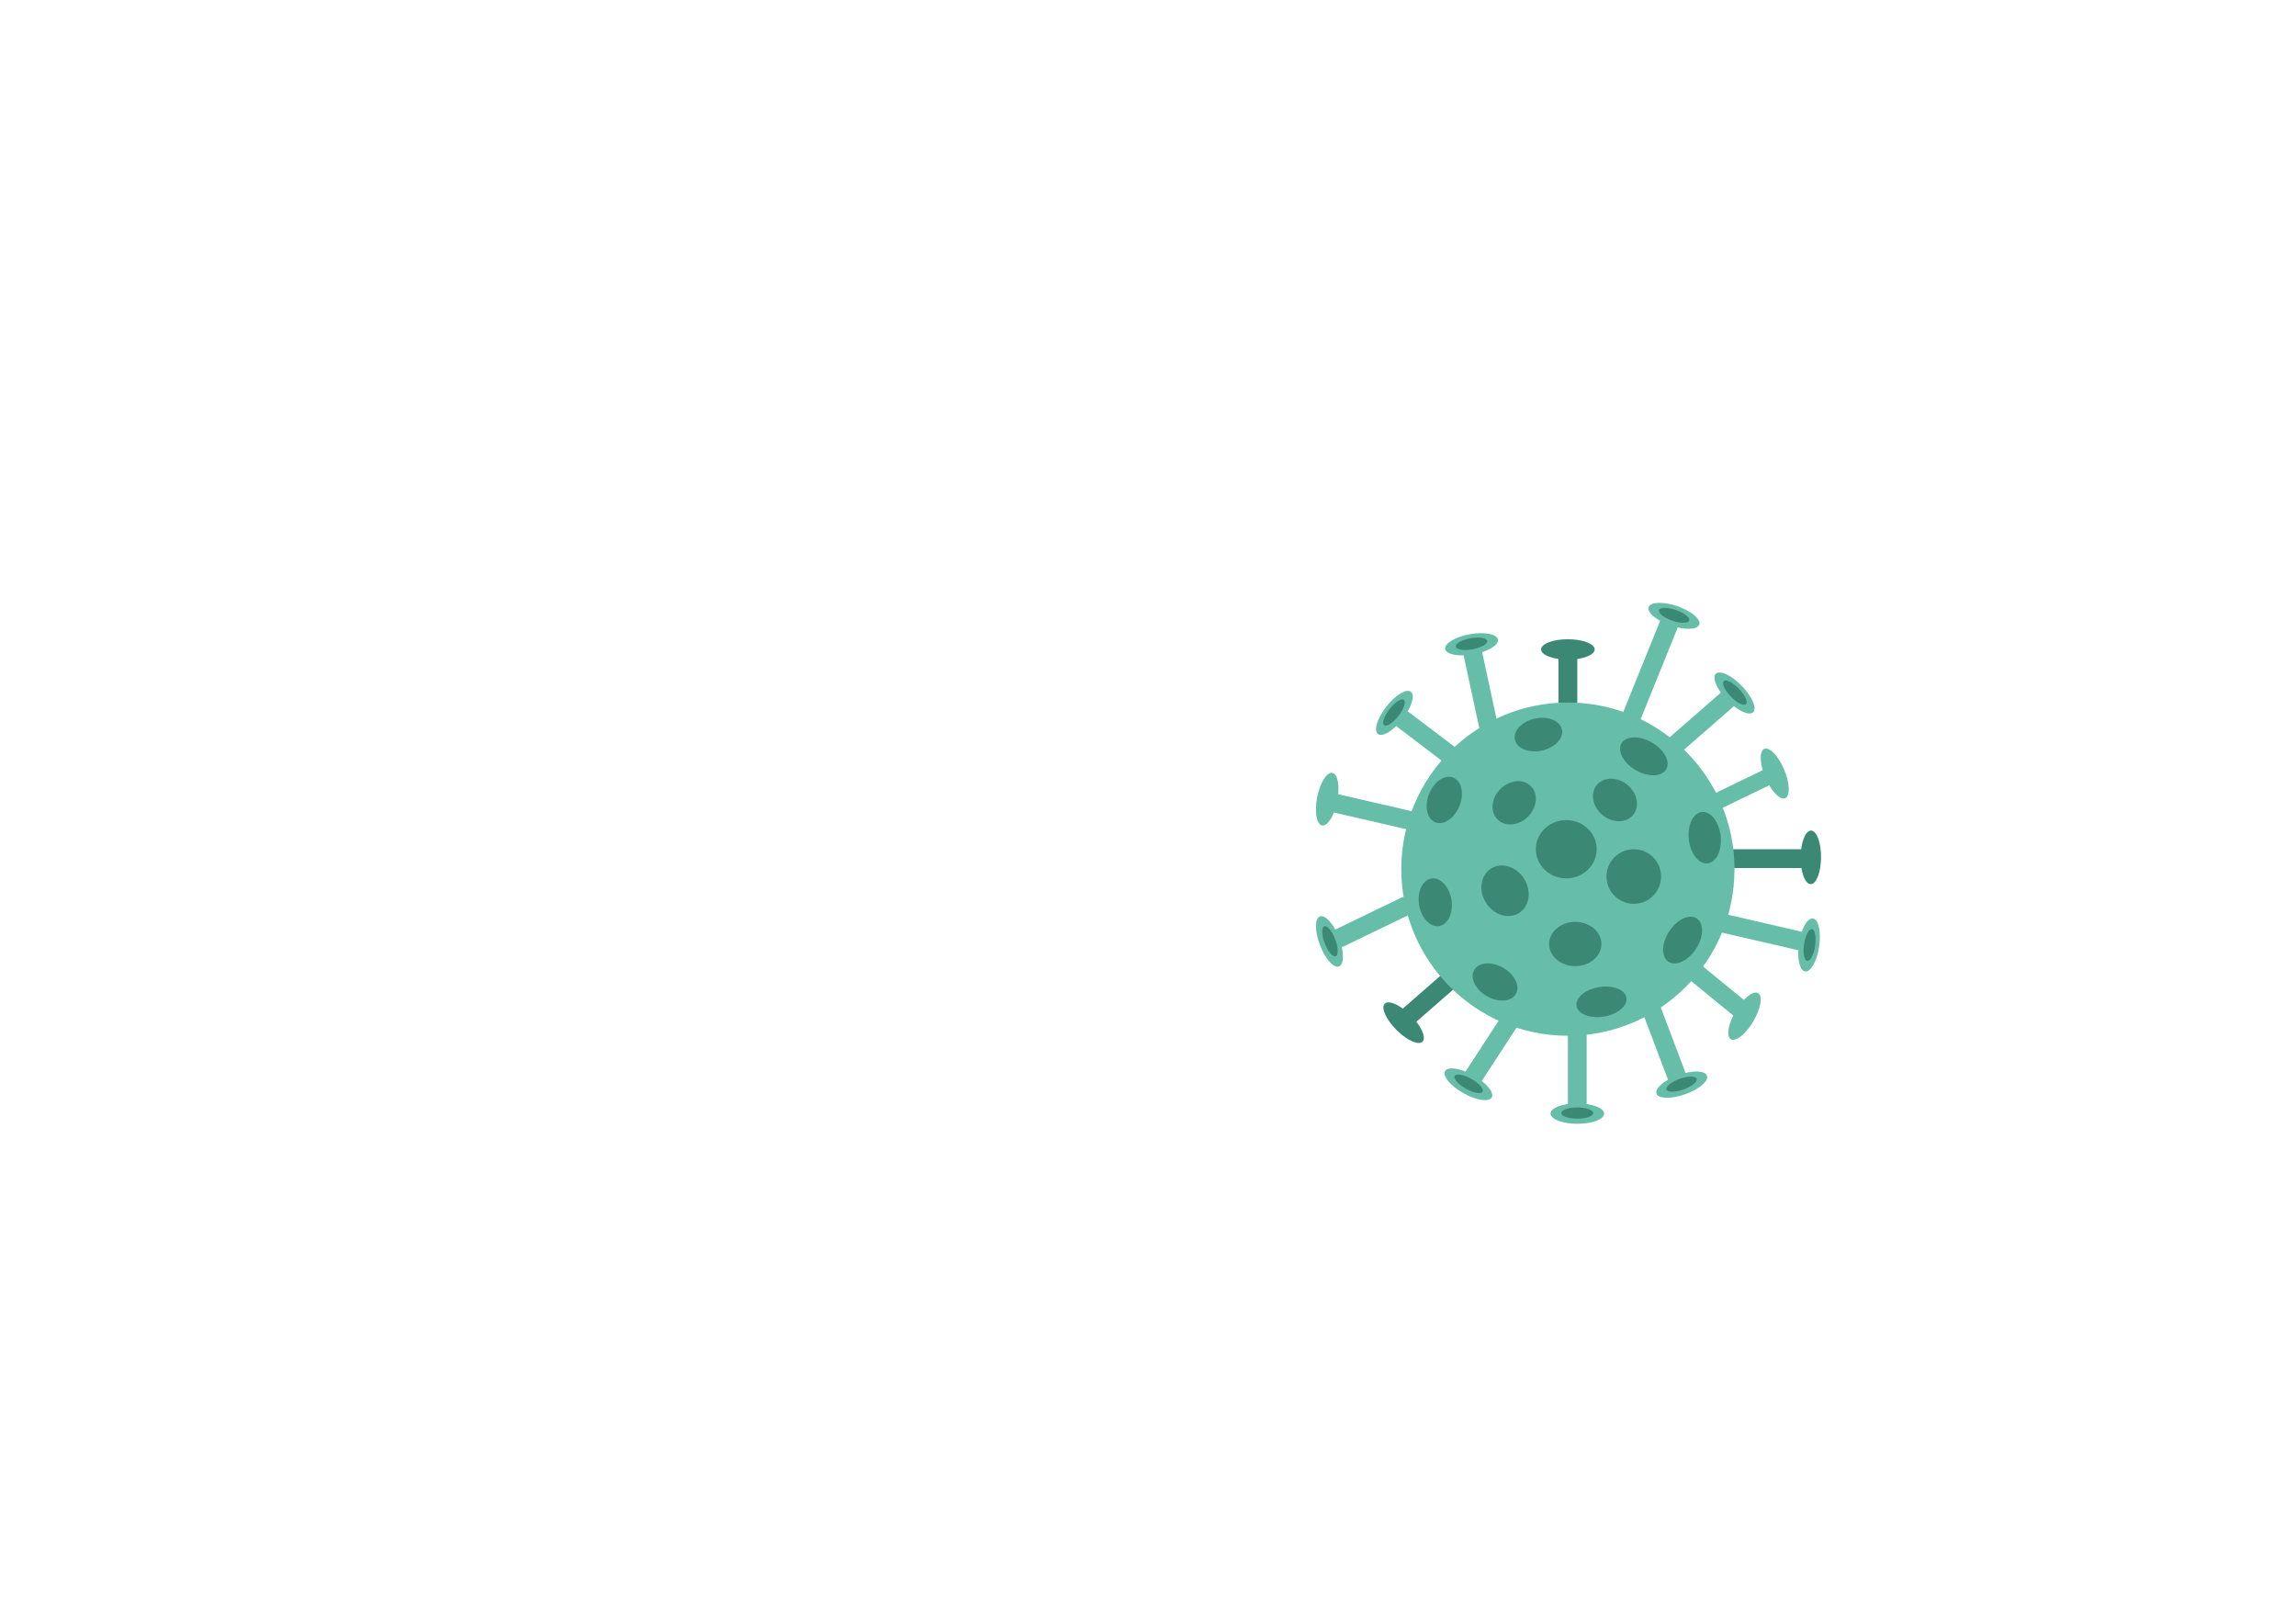
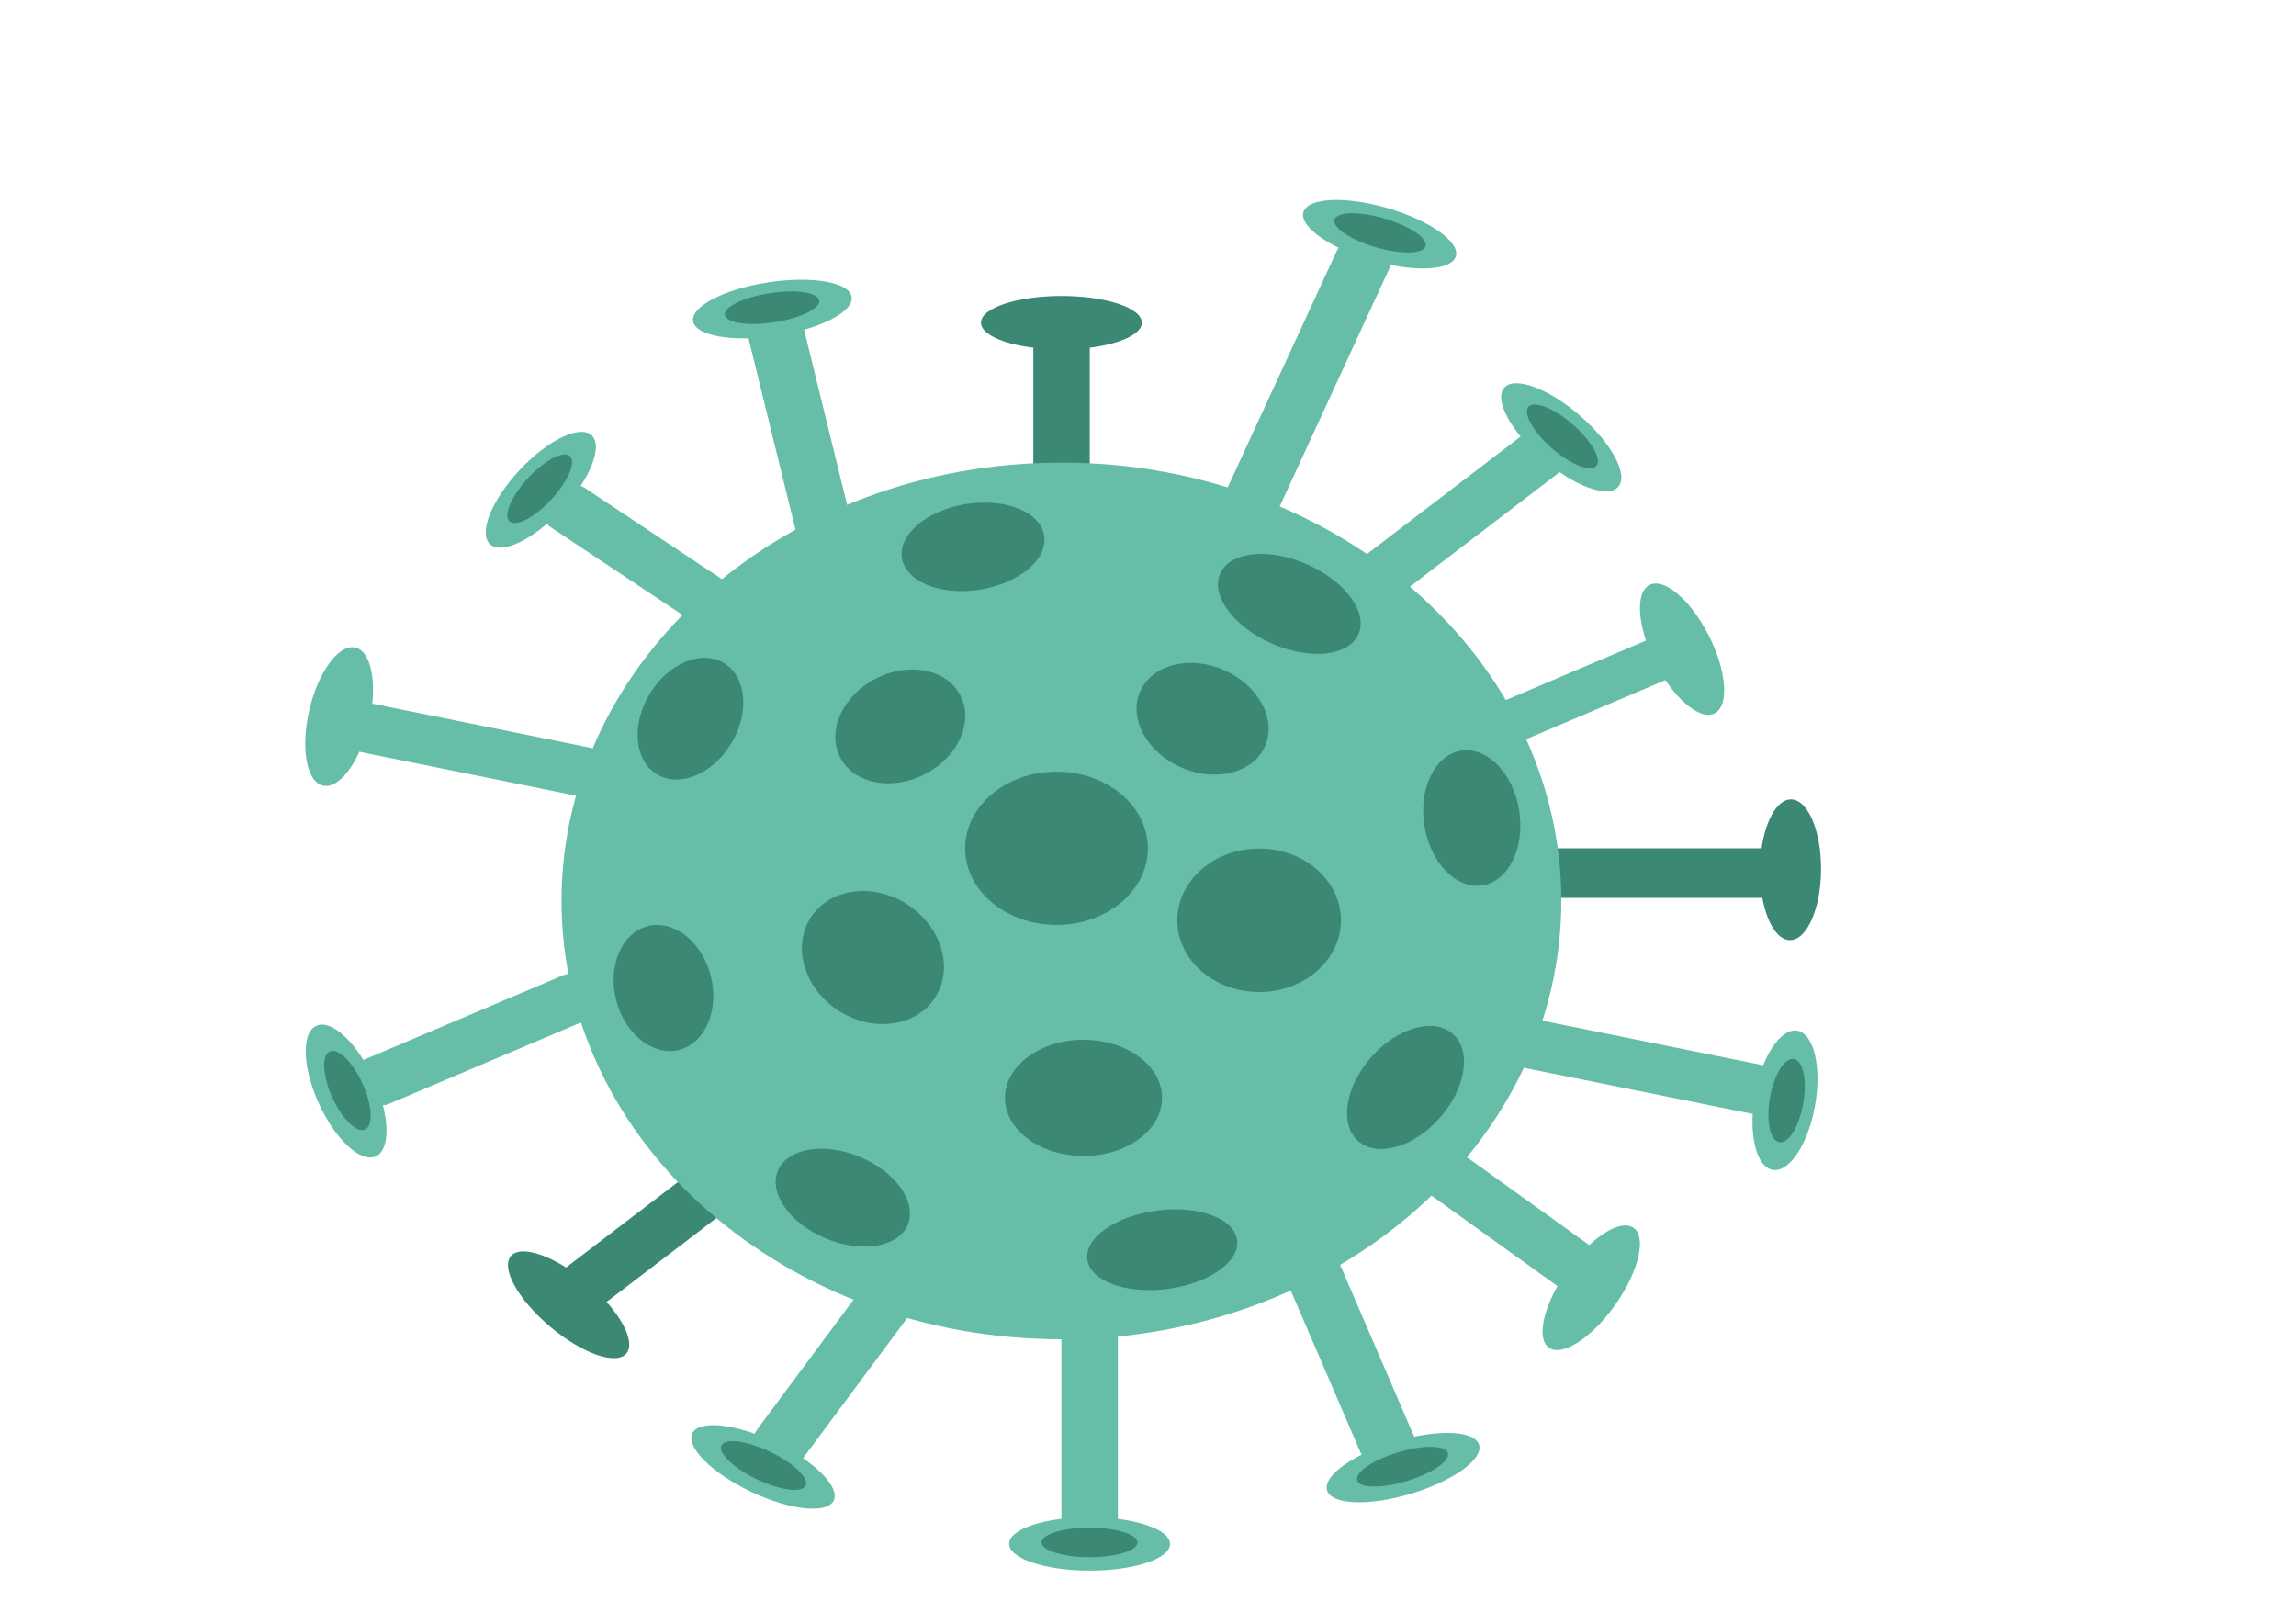
- <svg xmlns="http://www.w3.org/2000/svg" version="1.1" id="Laag_1" x="0px" y="0px" viewBox="0 0 841.89 595.28" style="enable-background:new 0 0 841.89 595.28;" xml:space="preserve">
+ <svg xmlns="http://www.w3.org/2000/svg" version="1.1" id="Laag_1" x="0px" y="0px" viewBox="0 0 841.9 595.3" style="enable-background:new 0 0 841.9 595.3;" xml:space="preserve">
  <style type="text/css">
	.st0{fill:#3B8974;}
	.st1{fill:#66BEA9;}
</style>
  <g>
    <g>
-       <path class="st0" d="M535.06,359l-2.69-3.08c-0.51-0.58-1.4-0.64-1.98-0.13l-15.92,13.89c-0.58,0.51-0.64,1.4-0.13,1.98l2.69,3.08    c0.51,0.58,1.4,0.64,1.98,0.13l15.92-13.89C535.51,360.47,535.57,359.59,535.06,359z" />
+       <path class="st0" d="M269.6,436.4l-8.1-8.1c-1.5-1.5-4.2-1.7-5.9-0.3l-47.8,36.5c-1.7,1.3-1.9,3.7-0.4,5.2l8.1,8.1    c1.5,1.5,4.2,1.7,5.9,0.3l47.8-36.5C271,440.3,271.2,438,269.6,436.4z" />
      <g>
-         <ellipse transform="matrix(0.7087 -0.7055 0.7055 0.7087 -114.6076 472.3149)" class="st0" cx="514.69" cy="374.95" rx="3.74" ry="9.82" />
-         <ellipse transform="matrix(0.7087 -0.7055 0.7055 0.7087 -114.4727 472.3714)" class="st0" cx="514.82" cy="374.82" rx="2.06" ry="5.87" />
+         <ellipse transform="matrix(0.6444 -0.7646 0.7646 0.6444 -291.6445 329.5017)" class="st0" cx="208.5" cy="478.4" rx="10.5" ry="27.7" />
+         <ellipse transform="matrix(0.6473 -0.7622 0.7622 0.6473 -290.6855 327.8229)" class="st0" cx="208.9" cy="478" rx="5.8" ry="16.6" />
      </g>
    </g>
    <g>
-       <path class="st0" d="M661.7,316.83v-4.09c0-0.78-0.63-1.4-1.4-1.4h-27.06c-0.78,0-1.4,0.63-1.4,1.4v4.09c0,0.78,0.63,1.4,1.4,1.4    h27.06C661.07,318.24,661.7,317.61,661.7,316.83z" />
+       <path class="st0" d="M649.6,325.5v-10.8c0-2.1-1.9-3.7-4.2-3.7h-81.2c-2.3,0-4.2,1.7-4.2,3.7v10.8c0,2.1,1.9,3.7,4.2,3.7h81.2    C647.7,329.2,649.6,327.5,649.6,325.5z" />
      <g>
-         <ellipse transform="matrix(6.713116e-03 -1 1 6.713116e-03 345.2 976.1972)" class="st0" cx="663.99" cy="314.34" rx="9.82" ry="3.74" />
-         <ellipse transform="matrix(6.713116e-03 -1 1 6.713116e-03 345.3892 976.3902)" class="st0" cx="664.18" cy="314.34" rx="5.87" ry="2.06" />
+         <ellipse transform="matrix(8.066289e-03 -1 1 8.066289e-03 332.3519 972.7982)" class="st0" cx="656.5" cy="318.9" rx="25.8" ry="11.2" />
+         <ellipse transform="matrix(7.992405e-03 -1 1 7.992405e-03 332.9592 973.4014)" class="st0" cx="657.1" cy="318.9" rx="15.4" ry="6.2" />
      </g>
    </g>
    <g>
-       <path class="st0" d="M576.96,237.89h-4.09c-0.78,0-1.4,0.63-1.4,1.4v18.38c0,0.78,0.63,1.4,1.4,1.4h4.09c0.78,0,1.4-0.63,1.4-1.4    V239.3C578.36,238.52,577.73,237.89,576.96,237.89z" />
-       <ellipse class="st0" cx="574.91" cy="238.09" rx="9.82" ry="3.74" />
-       <ellipse class="st0" cx="574.91" cy="237.51" rx="5.47" ry="2.09" />
+       <path class="st0" d="M395.4,117.8h-12.3c-2.3,0-4.2,1.7-4.2,3.7v48.4c0,2.1,1.9,3.7,4.2,3.7h12.3c2.3,0,4.2-1.7,4.2-3.7v-48.3    C399.6,119.4,397.7,117.8,395.4,117.8z" />
+       <ellipse class="st0" cx="389.2" cy="118.3" rx="29.5" ry="9.8" />
+       <ellipse class="st0" cx="389.2" cy="116.8" rx="16.4" ry="5.5" />
    </g>
-     <circle class="st1" cx="574.91" cy="318.64" r="61.09" />
-     <circle class="st1" cx="565.91" cy="287.43" r="6.89" />
-     <ellipse class="st0" cx="574.31" cy="311.34" rx="11.15" ry="10.69" />
-     <ellipse transform="matrix(0.9867 -0.1627 0.1627 0.9867 -51.9314 100.429)" class="st0" cx="587.21" cy="367.28" rx="9.26" ry="5.48" />
-     <ellipse transform="matrix(0.5456 -0.838 0.838 0.5456 -8.4629 673.6471)" class="st0" cx="616.98" cy="344.63" rx="9.48" ry="5.87" />
-     <ellipse transform="matrix(0.5 -0.866 0.866 0.5 -37.6687 654.7647)" class="st0" cx="548.21" cy="360" rx="6" ry="8.83" />
-     <ellipse class="st0" cx="577.61" cy="346.09" rx="9.59" ry="8.11" />
-     <circle class="st0" cx="599.07" cy="321.35" r="10.01" />
-     <ellipse transform="matrix(0.8472 -0.5312 0.5312 0.8472 -89.1664 343.0692)" class="st0" cx="551.89" cy="326.56" rx="8.26" ry="9.64" />
-     <ellipse transform="matrix(0.9775 -0.2108 0.2108 0.9775 -44.0957 124.9839)" class="st0" cx="564.12" cy="269.3" rx="8.83" ry="6" />
-     <ellipse transform="matrix(0.3749 -0.927 0.927 0.3749 59.171 674.2885)" class="st0" cx="529.62" cy="293.26" rx="8.83" ry="6" />
-     <ellipse transform="matrix(0.9867 -0.1627 0.1627 0.9867 -46.8058 90.0271)" class="st0" cx="526.26" cy="330.79" rx="6" ry="8.83" />
-     <ellipse transform="matrix(0.5 -0.866 0.866 0.5 61.2594 660.646)" class="st0" cx="602.77" cy="277.27" rx="5.87" ry="9.48" />
-     <ellipse transform="matrix(0.9937 -0.1122 0.1122 0.9937 -30.5035 72.0489)" class="st0" cx="625.06" cy="307.12" rx="5.87" ry="9.48" />
-     <ellipse transform="matrix(0.7071 -0.7071 0.7071 0.7071 -45.493 478.8086)" class="st0" cx="555.23" cy="294.32" rx="8.64" ry="7.17" />
-     <ellipse transform="matrix(0.6331 -0.774 0.774 0.6331 -9.7371 565.9857)" class="st0" cx="592.21" cy="293.26" rx="7.17" ry="8.64" />
-     <path class="st1" d="M614.22,228.68l-3.79-1.53c-0.72-0.29-1.54,0.06-1.83,0.78l-14.11,34.88c-0.29,0.72,0.06,1.54,0.78,1.83   l3.79,1.53c0.72,0.29,1.54-0.06,1.83-0.78L615,230.51C615.29,229.79,614.94,228.97,614.22,228.68z" />
-     <path class="st1" d="M635.65,257.15l-2.69-3.08c-0.51-0.58-1.4-0.64-1.98-0.13l-20.39,17.79c-0.58,0.51-0.64,1.4-0.13,1.98   l2.69,3.08c0.51,0.58,1.4,0.64,1.98,0.13l20.39-17.79C636.1,258.62,636.16,257.73,635.65,257.15z" />
-     <path class="st1" d="M649.95,285.75l-1.4-2.89c-0.34-0.7-1.18-0.99-1.88-0.65l-20.97,10.13c-0.7,0.34-0.99,1.18-0.65,1.88l1.4,2.89   c0.34,0.7,1.18,0.99,1.88,0.65l20.97-10.13C649.99,287.29,650.29,286.45,649.95,285.75z" />
-     <path class="st1" d="M606.72,367.37l-3.82,1.45c-0.73,0.27-1.09,1.09-0.82,1.81l9.58,25.31c0.27,0.73,1.09,1.09,1.81,0.82   l3.82-1.45c0.73-0.27,1.09-1.09,0.82-1.81l-9.58-25.31C608.26,367.46,607.45,367.1,606.72,367.37z" />
-     <path class="st1" d="M621.28,353.55l-2.59,3.16c-0.49,0.6-0.4,1.48,0.2,1.98l16.57,13.55c0.6,0.49,1.48,0.4,1.98-0.2l2.59-3.16   c0.49-0.6,0.4-1.49-0.2-1.98l-16.57-13.55C622.66,352.86,621.77,352.95,621.28,353.55z" />
-     <path class="st1" d="M628.87,335.7l-0.92,3.98c-0.17,0.76,0.3,1.51,1.05,1.68l30.39,7.01c0.76,0.17,1.51-0.3,1.68-1.05l0.92-3.98   c0.17-0.76-0.3-1.51-1.05-1.68l-30.39-7.01C629.8,334.48,629.04,334.95,628.87,335.7z" />
-     <path class="st1" d="M541.78,237.93l-3.99,0.86c-0.76,0.16-1.24,0.91-1.08,1.67l5.71,26.46c0.16,0.76,0.91,1.24,1.67,1.08   l3.99-0.86c0.76-0.16,1.24-0.91,1.08-1.67L543.45,239C543.29,238.25,542.54,237.76,541.78,237.93z" />
-     <path class="st1" d="M489.27,292.29l-0.92,3.98c-0.17,0.76,0.3,1.51,1.05,1.68l26.37,6.08c0.76,0.17,1.51-0.3,1.68-1.05l0.92-3.98   c0.17-0.76-0.3-1.51-1.05-1.68l-26.37-6.08C490.2,291.06,489.44,291.53,489.27,292.29z" />
-     <path class="st1" d="M514.41,261.39l-2.26,2.98c-0.53,0.69-0.39,1.68,0.3,2.21l16.93,12.86c0.69,0.53,1.68,0.39,2.21-0.3l2.26-2.98   c0.53-0.69,0.39-1.68-0.3-2.21l-16.93-12.86C515.92,260.56,514.94,260.69,514.41,261.39z" />
-     <path class="st1" d="M580.4,377.85h-4.09c-0.78,0-1.4,0.63-1.4,1.4v27.06c0,0.78,0.63,1.4,1.4,1.4h4.09c0.78,0,1.4-0.63,1.4-1.4   v-27.06C581.81,378.48,581.18,377.85,580.4,377.85z" />
-     <path class="st1" d="M555.71,374.74l-3.42-2.23c-0.65-0.42-1.52-0.24-1.94,0.41l-12.69,19.49c-0.42,0.65-0.24,1.52,0.41,1.94   l3.42,2.23c0.65,0.42,1.52,0.24,1.94-0.41l12.69-19.49C556.54,376.04,556.36,375.17,555.71,374.74z" />
-     <path class="st1" d="M517.7,333.32l-1.78-3.68c-0.34-0.7-1.18-0.99-1.88-0.65l-24.37,11.77c-0.7,0.34-0.99,1.18-0.65,1.88   l1.78,3.68c0.34,0.7,1.18,0.99,1.88,0.65l24.37-11.77C517.74,334.86,518.04,334.02,517.7,333.32z" />
+     <ellipse class="st1" cx="389.2" cy="330.3" rx="183.3" ry="160.7" />
+     <ellipse class="st1" cx="362.2" cy="248.1" rx="20.7" ry="18.1" />
+     <ellipse class="st0" cx="387.4" cy="311" rx="33.5" ry="28.1" />
+     <ellipse transform="matrix(0.9918 -0.1274 0.1274 0.9918 -54.9151 58.0356)" class="st0" cx="426.2" cy="458.2" rx="27.7" ry="14.5" />
+     <ellipse transform="matrix(0.6625 -0.749 0.749 0.6625 -124.6985 520.5959)" class="st0" cx="515.4" cy="398.7" rx="26.2" ry="16.8" />
+     <ellipse transform="matrix(0.3838 -0.9234 0.9234 0.3838 -215.0423 555.9901)" class="st0" cx="309.1" cy="439.1" rx="16.2" ry="25.8" />
+     <ellipse class="st0" cx="397.3" cy="402.5" rx="28.8" ry="21.3" />
+     <ellipse class="st0" cx="461.7" cy="337.4" rx="30" ry="26.3" />
+     <ellipse transform="matrix(0.5372 -0.8435 0.8435 0.5372 -148.0207 432.4492)" class="st0" cx="320.1" cy="351.1" rx="23.2" ry="27.1" />
+     <ellipse transform="matrix(0.9878 -0.1555 0.1555 0.9878 -26.8292 57.9139)" class="st0" cx="356.8" cy="200.5" rx="26.4" ry="15.9" />
+     <ellipse transform="matrix(0.5161 -0.8565 0.8565 0.5161 -103.1865 344.3661)" class="st0" cx="253.2" cy="263.5" rx="23.8" ry="17.5" />
+     <ellipse transform="matrix(0.9698 -0.244 0.244 0.9698 -81.0418 70.3191)" class="st0" cx="243.3" cy="362.2" rx="17.9" ry="23.4" />
+     <ellipse transform="matrix(0.401 -0.9161 0.9161 0.401 80.3599 565.7535)" class="st0" cx="472.8" cy="221.4" rx="15.9" ry="27.7" />
+     <ellipse transform="matrix(0.9877 -0.1561 0.1561 0.9877 -40.2034 87.947)" class="st0" cx="539.7" cy="299.9" rx="17.6" ry="25" />
+     <ellipse transform="matrix(0.8892 -0.4575 0.4575 0.8892 -85.2391 180.548)" class="st0" cx="330.1" cy="266.3" rx="24.8" ry="19.7" />
+     <ellipse transform="matrix(0.3986 -0.9171 0.9171 0.3986 23.5325 562.9263)" class="st0" cx="441" cy="263.5" rx="19.5" ry="25" />
+     <path class="st1" d="M507.2,93.6l-11.4-4c-2.2-0.8-4.6,0.2-5.5,2.1L448,183.4c-0.9,1.9,0.2,4.1,2.3,4.8l11.4,4   c2.2,0.8,4.6-0.2,5.5-2.1l42.3-91.8C510.4,96.5,509.3,94.3,507.2,93.6z" />
+     <path class="st1" d="M571.5,168.5l-8.1-8.1c-1.5-1.5-4.2-1.7-5.9-0.3l-61.2,46.8c-1.7,1.3-1.9,3.7-0.4,5.2l8.1,8.1   c1.5,1.5,4.2,1.7,5.9,0.3l61.2-46.8C572.8,172.3,573,170,571.5,168.5z" />
+     <path class="st1" d="M614.4,243.7l-4.2-7.6c-1-1.8-3.5-2.6-5.6-1.7l-62.9,26.7c-2.1,0.9-3,3.1-2,4.9l4.2,7.6c1,1.8,3.5,2.6,5.6,1.7   l62.9-26.7C614.5,247.8,615.4,245.6,614.4,243.7z" />
+     <path class="st1" d="M484.7,458.5l-11.5,3.8c-2.2,0.7-3.3,2.9-2.5,4.8l28.7,66.6c0.8,1.9,3.3,2.9,5.4,2.2l11.5-3.8   c2.2-0.7,3.3-2.9,2.5-4.8l-28.7-66.6C489.3,458.7,486.8,457.8,484.7,458.5z" />
+     <path class="st1" d="M528.3,422.1l-7.8,8.3c-1.5,1.6-1.2,3.9,0.6,5.2l49.7,35.7c1.8,1.3,4.4,1.1,5.9-0.5l7.8-8.3   c1.5-1.6,1.2-3.9-0.6-5.2l-49.7-35.7C532.5,420.3,529.8,420.5,528.3,422.1z" />
+     <path class="st1" d="M551.1,375.1l-2.8,10.5c-0.5,2,0.9,4,3.2,4.4l91.2,18.4c2.3,0.4,4.5-0.8,5-2.8l2.8-10.5c0.5-2-0.9-4-3.2-4.4   l-91.2-18.4C553.9,371.9,551.6,373.2,551.1,375.1z" />
+     <path class="st1" d="M289.8,117.9l-12,2.3c-2.3,0.4-3.7,2.4-3.2,4.4l17.1,69.6c0.5,2,2.7,3.3,5,2.8l12-2.3c2.3-0.4,3.7-2.4,3.2-4.4   l-17.1-69.6C294.3,118.7,292.1,117.4,289.8,117.9z" />
+     <path class="st1" d="M132.2,260.9l-2.8,10.5c-0.5,2,0.9,4,3.2,4.4l79.1,16c2.3,0.4,4.5-0.8,5-2.8l2.8-10.5c0.5-2-0.9-4-3.2-4.4   l-79.1-16C135,257.7,132.8,258.9,132.2,260.9z" />
+     <path class="st1" d="M207.7,179.6l-6.8,7.8c-1.6,1.8-1.2,4.4,0.9,5.8l50.8,33.8c2.1,1.4,5,1,6.6-0.8l6.8-7.8   c1.6-1.8,1.2-4.4-0.9-5.8l-50.8-33.8C212.2,177.4,209.3,177.8,207.7,179.6z" />
+     <path class="st1" d="M405.7,486h-12.3c-2.3,0-4.2,1.7-4.2,3.7v71.2c0,2.1,1.9,3.7,4.2,3.7h12.3c2.3,0,4.2-1.7,4.2-3.7v-71.2   C409.9,487.7,408,486,405.7,486z" />
+     <path class="st1" d="M331.6,477.9l-10.3-5.9c-2-1.1-4.6-0.6-5.8,1.1l-38.1,51.3c-1.3,1.7-0.7,4,1.2,5.1l10.3,5.9   c2,1.1,4.6,0.6,5.8-1.1l38.1-51.3C334.1,481.3,333.5,479,331.6,477.9z" />
+     <path class="st1" d="M217.5,368.9l-5.3-9.7c-1-1.8-3.5-2.6-5.6-1.7l-73.1,31c-2.1,0.9-3,3.1-2,4.9l5.3,9.7c1,1.8,3.5,2.6,5.6,1.7   l73.1-31C217.7,372.9,218.6,370.7,217.5,368.9z" />
    <g>
-       <ellipse transform="matrix(0.3244 -0.9459 0.9459 0.3244 201.1312 733.1282)" class="st1" cx="613.8" cy="225.76" rx="3.74" ry="9.82" />
-       <ellipse transform="matrix(0.3244 -0.9459 0.9459 0.3244 201.3448 733.0646)" class="st0" cx="613.86" cy="225.58" rx="2.06" ry="5.87" />
+       <ellipse transform="matrix(0.2777 -0.9607 0.9607 0.2777 282.8701 548.022)" class="st1" cx="505.9" cy="85.9" rx="10" ry="29.1" />
+       <ellipse transform="matrix(0.2794 -0.9602 0.9602 0.2794 282.6284 547.4631)" class="st0" cx="506.1" cy="85.4" rx="5.5" ry="17.4" />
    </g>
    <g>
-       <ellipse transform="matrix(0.7185 -0.6955 0.6955 0.7185 2.3354 513.8615)" class="st1" cx="636" cy="254.05" rx="3.74" ry="9.82" />
-       <ellipse transform="matrix(0.7185 -0.6955 0.6955 0.7185 2.4669 513.9198)" class="st0" cx="636.14" cy="253.91" rx="2.06" ry="5.87" />
+       <ellipse transform="matrix(0.6549 -0.7557 0.7557 0.6549 76.4087 487.9717)" class="st1" cx="572.5" cy="160.3" rx="10.5" ry="27.7" />
+       <ellipse transform="matrix(0.6577 -0.7532 0.7532 0.6577 75.5905 486.2753)" class="st0" cx="572.9" cy="160" rx="5.8" ry="16.5" />
    </g>
-     <ellipse transform="matrix(0.921 -0.3895 0.3895 0.921 -59.057 275.8897)" class="st1" cx="650.77" cy="283.57" rx="3.74" ry="9.82" />
+     <ellipse transform="matrix(0.892 -0.452 0.452 0.892 -40.9784 304.4949)" class="st1" cx="616.8" cy="238" rx="11" ry="26.4" />
    <g>
-       <ellipse transform="matrix(0.146 -0.9893 0.9893 0.146 223.7232 952.11)" class="st1" cx="663.35" cy="346.47" rx="9.82" ry="3.74" />
-       <ellipse transform="matrix(0.146 -0.9893 0.9893 0.146 223.8574 952.3215)" class="st0" cx="663.54" cy="346.5" rx="5.87" ry="2.06" />
+       <ellipse transform="matrix(0.1745 -0.9847 0.9847 0.1745 143.0757 977.4751)" class="st1" cx="654.5" cy="403.4" rx="25.9" ry="11.2" />
+       <ellipse transform="matrix(0.173 -0.9849 0.9849 0.173 144.375 978.8992)" class="st0" cx="655.1" cy="403.5" rx="15.5" ry="6.2" />
    </g>
-     <ellipse transform="matrix(0.5083 -0.8612 0.8612 0.5083 -6.3349 734.0535)" class="st1" cx="639.67" cy="372.57" rx="9.82" ry="3.74" />
+     <ellipse transform="matrix(0.5767 -0.8169 0.8169 0.5767 -138.6831 676.515)" class="st1" cx="583.5" cy="472.1" rx="26.9" ry="10.8" />
    <g>
-       <ellipse transform="matrix(0.9423 -0.3349 0.3349 0.9423 -97.5585 229.4719)" class="st1" cx="616.63" cy="397.63" rx="9.82" ry="3.74" />
-       <ellipse transform="matrix(0.9423 -0.3349 0.3349 0.9423 -97.5017 229.44)" class="st0" cx="616.57" cy="397.45" rx="5.87" ry="2.06" />
+       <ellipse transform="matrix(0.9579 -0.287 0.287 0.9579 -132.7889 170.27)" class="st1" cx="514.5" cy="538.1" rx="29.1" ry="10" />
+       <ellipse transform="matrix(0.9574 -0.2887 0.2887 0.9574 -133.3392 171.3976)" class="st0" cx="514.3" cy="537.7" rx="17.4" ry="5.5" />
    </g>
    <g>
-       <ellipse transform="matrix(1.514130e-03 -1 1 1.514130e-03 169.2303 985.999)" class="st1" cx="578.36" cy="408.26" rx="3.74" ry="9.82" />
-       <ellipse transform="matrix(1.514130e-03 -1 1 1.514130e-03 169.4223 985.8079)" class="st0" cx="578.36" cy="408.06" rx="2.06" ry="5.87" />
+       <ellipse transform="matrix(1.277680e-03 -1 1 1.277680e-03 -166.9816 964.9032)" class="st1" cx="399.6" cy="566" rx="9.8" ry="29.5" />
+       <ellipse transform="matrix(1.286029e-03 -1 1 1.286029e-03 -166.5053 964.3715)" class="st0" cx="399.6" cy="565.5" rx="5.4" ry="17.6" />
    </g>
    <g>
-       <ellipse transform="matrix(0.4908 -0.8712 0.8712 0.4908 -72.159 671.5198)" class="st1" cx="538.46" cy="397.5" rx="3.74" ry="9.82" />
-       <ellipse transform="matrix(0.4908 -0.8712 0.8712 0.4908 -71.9655 671.5167)" class="st0" cx="538.55" cy="397.33" rx="2.06" ry="5.87" />
+       <ellipse transform="matrix(0.4285 -0.9036 0.9036 0.4285 -326.0307 560.0988)" class="st1" cx="279.7" cy="537.8" rx="10.1" ry="28.7" />
+       <ellipse transform="matrix(0.4309 -0.9024 0.9024 0.4309 -325.5446 558.4536)" class="st0" cx="280" cy="537.3" rx="5.6" ry="17.1" />
    </g>
    <g>
-       <ellipse transform="matrix(0.9345 -0.3559 0.3559 0.9345 -90.9164 196.1183)" class="st1" cx="487.5" cy="345.13" rx="3.74" ry="9.82" />
-       <ellipse transform="matrix(0.9345 -0.3559 0.3559 0.9345 -90.8804 196.1776)" class="st0" cx="487.68" cy="345.06" rx="2.06" ry="5.87" />
+       <ellipse transform="matrix(0.9097 -0.4153 0.4153 0.9097 -154.6535 88.8221)" class="st1" cx="126.9" cy="400" rx="11" ry="26.3" />
+       <ellipse transform="matrix(0.911 -0.4123 0.4123 0.911 -153.5065 88.1049)" class="st0" cx="127.4" cy="399.8" rx="6.1" ry="15.7" />
    </g>
-     <ellipse transform="matrix(0.1929 -0.9812 0.9812 0.1929 105.3046 713.9803)" class="st1" cx="486.66" cy="292.98" rx="9.82" ry="3.74" />
+     <ellipse transform="matrix(0.2297 -0.9733 0.9733 0.2297 -159.9056 323.4499)" class="st1" cx="124.4" cy="262.7" rx="26" ry="11.2" />
    <g>
-       <ellipse transform="matrix(0.6167 -0.7872 0.7872 0.6167 -9.7845 502.6631)" class="st1" cx="511.31" cy="261.38" rx="9.82" ry="3.74" />
-       <ellipse transform="matrix(0.6167 -0.7872 0.7872 0.6167 -9.7493 502.499)" class="st0" cx="511.16" cy="261.26" rx="5.87" ry="2.06" />
+       <ellipse transform="matrix(0.6831 -0.7303 0.7303 0.6831 -68.2515 201.7514)" class="st1" cx="198.3" cy="179.5" rx="27.3" ry="10.6" />
+       <ellipse transform="matrix(0.6802 -0.733 0.733 0.6802 -68.0759 202.3673)" class="st0" cx="197.9" cy="179.2" rx="16.3" ry="5.8" />
    </g>
    <g>
-       <ellipse transform="matrix(0.984 -0.178 0.178 0.984 -33.4261 99.7933)" class="st1" cx="539.6" cy="236.24" rx="9.82" ry="3.74" />
-       <ellipse transform="matrix(0.984 -0.178 0.178 0.984 -33.3931 99.7842)" class="st0" cx="539.57" cy="236.05" rx="5.87" ry="2.06" />
+       <ellipse transform="matrix(0.9886 -0.1509 0.1509 0.9886 -13.8577 44.0232)" class="st1" cx="283.2" cy="113.3" rx="29.4" ry="9.9" />
+       <ellipse transform="matrix(0.9884 -0.1518 0.1518 0.9884 -13.8505 44.2957)" class="st0" cx="283.1" cy="112.8" rx="17.5" ry="5.4" />
    </g>
  </g>
</svg>
